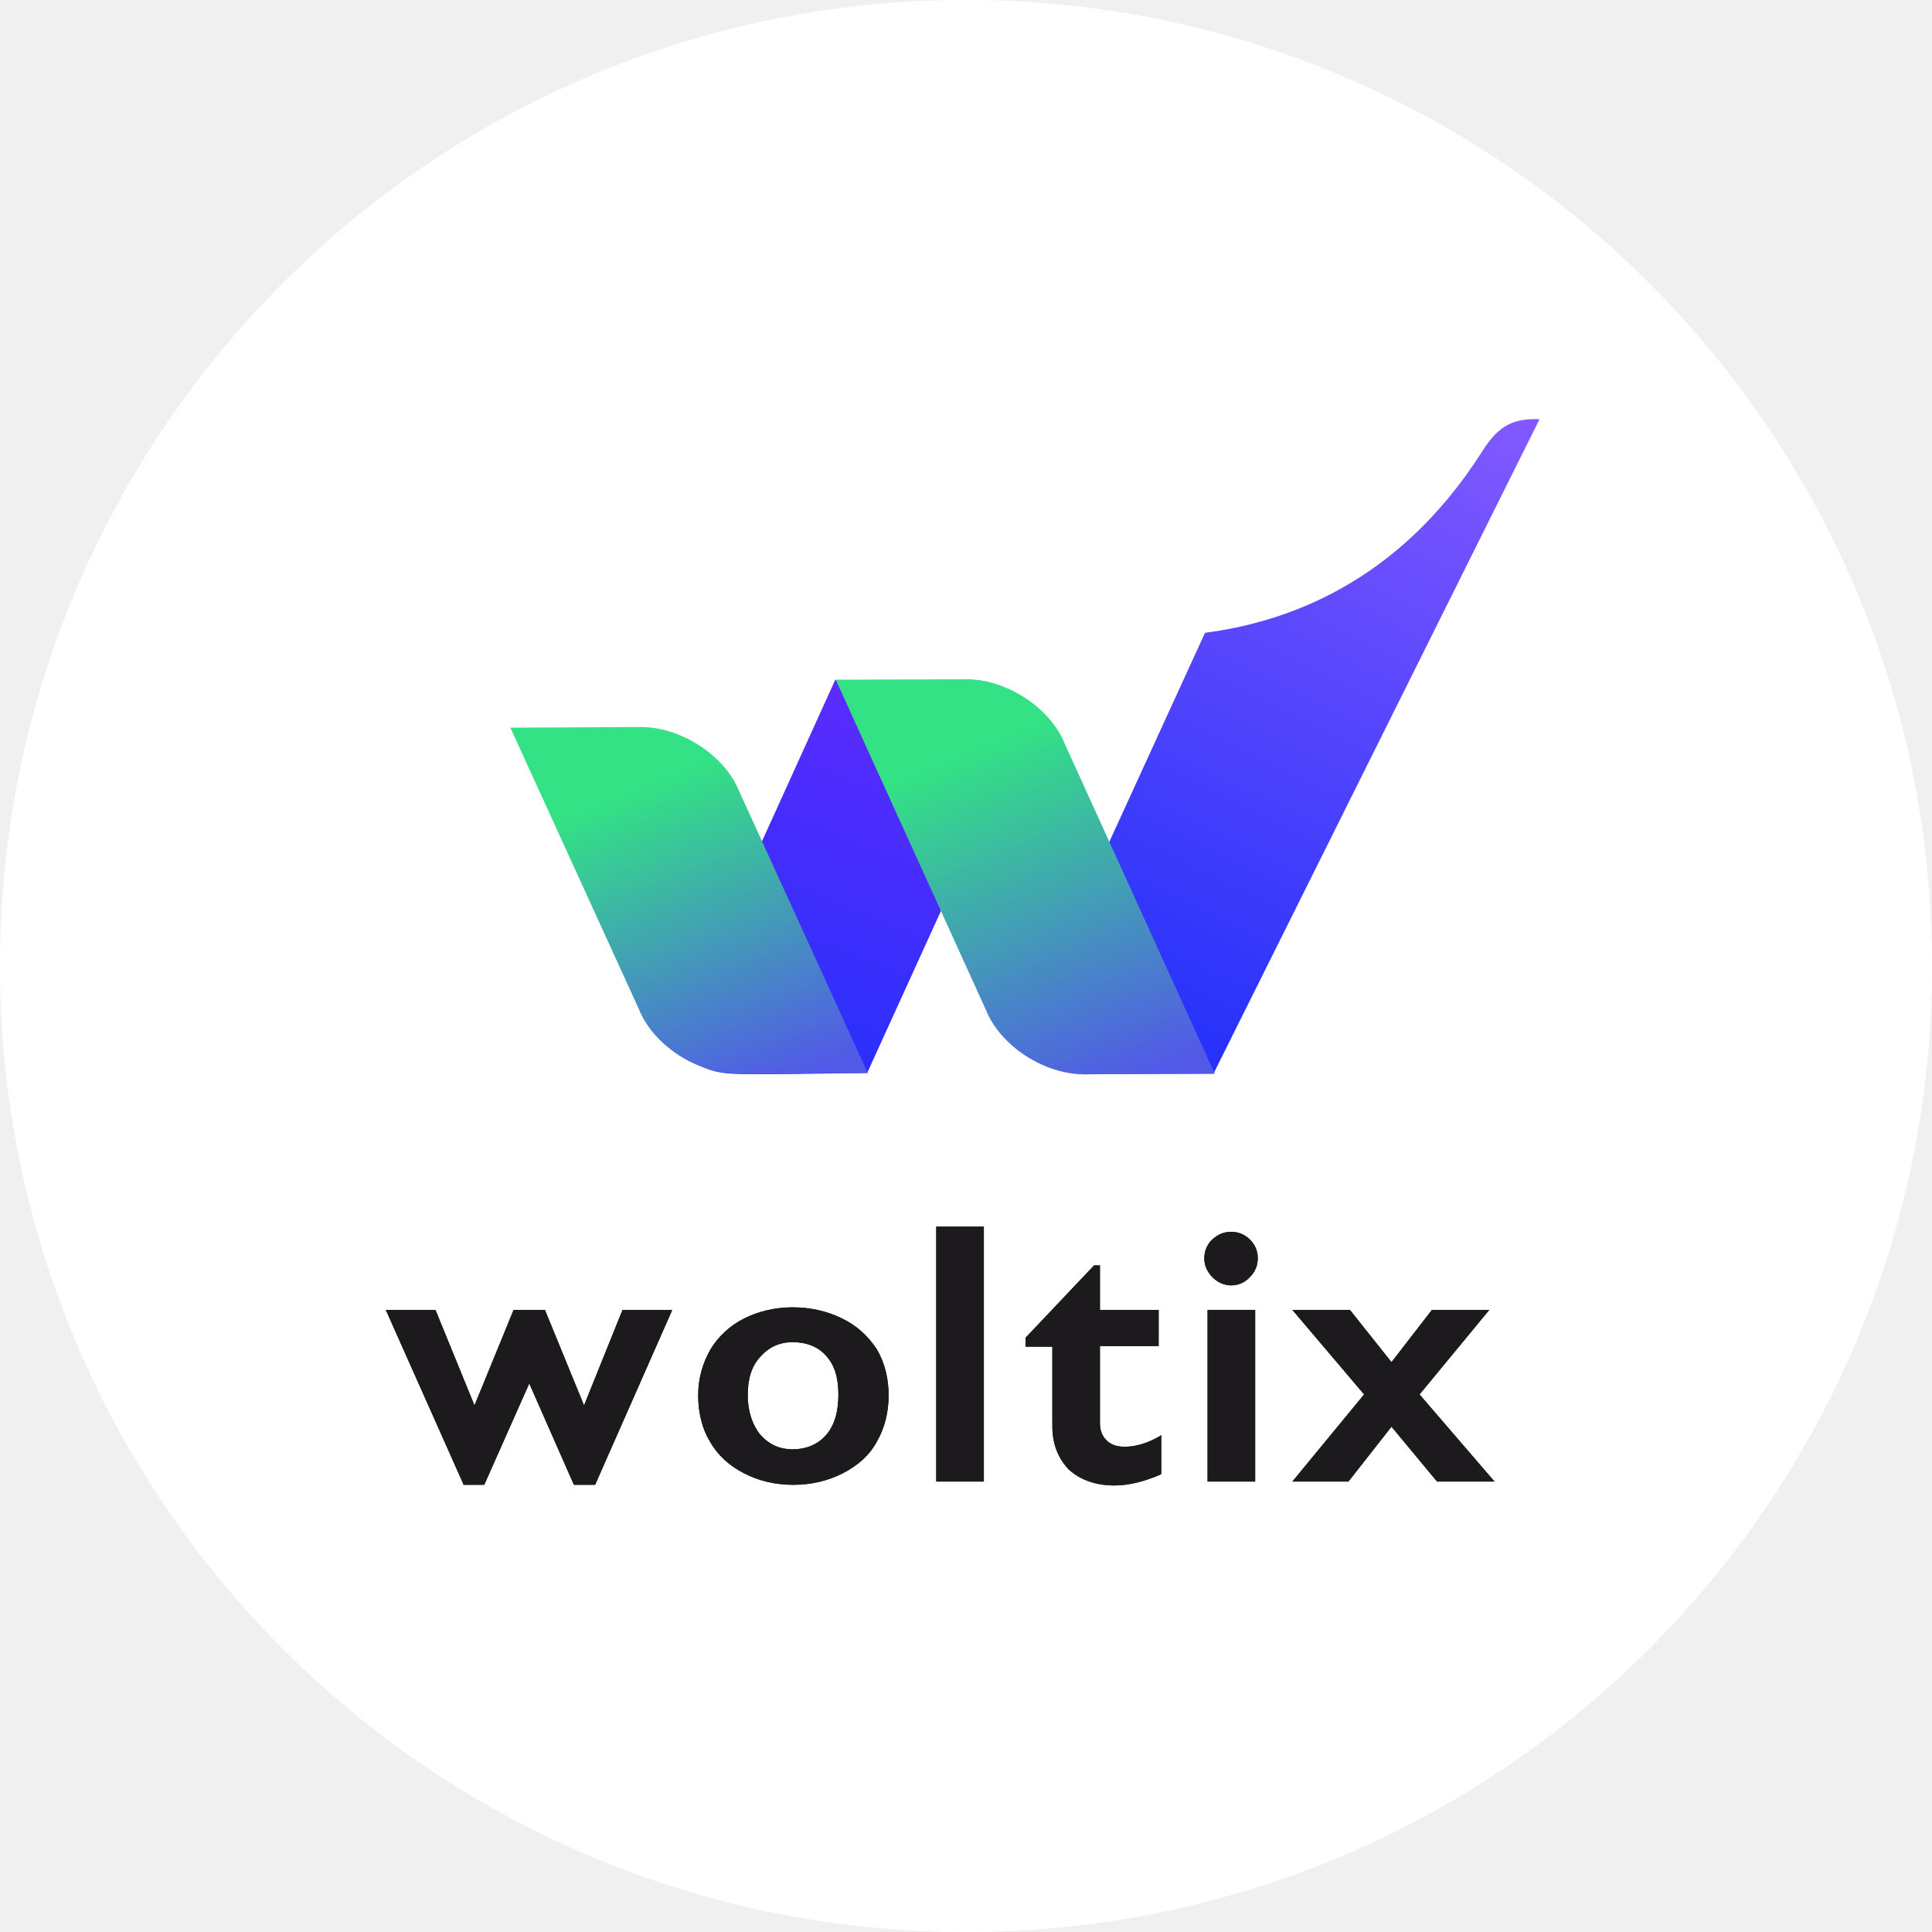
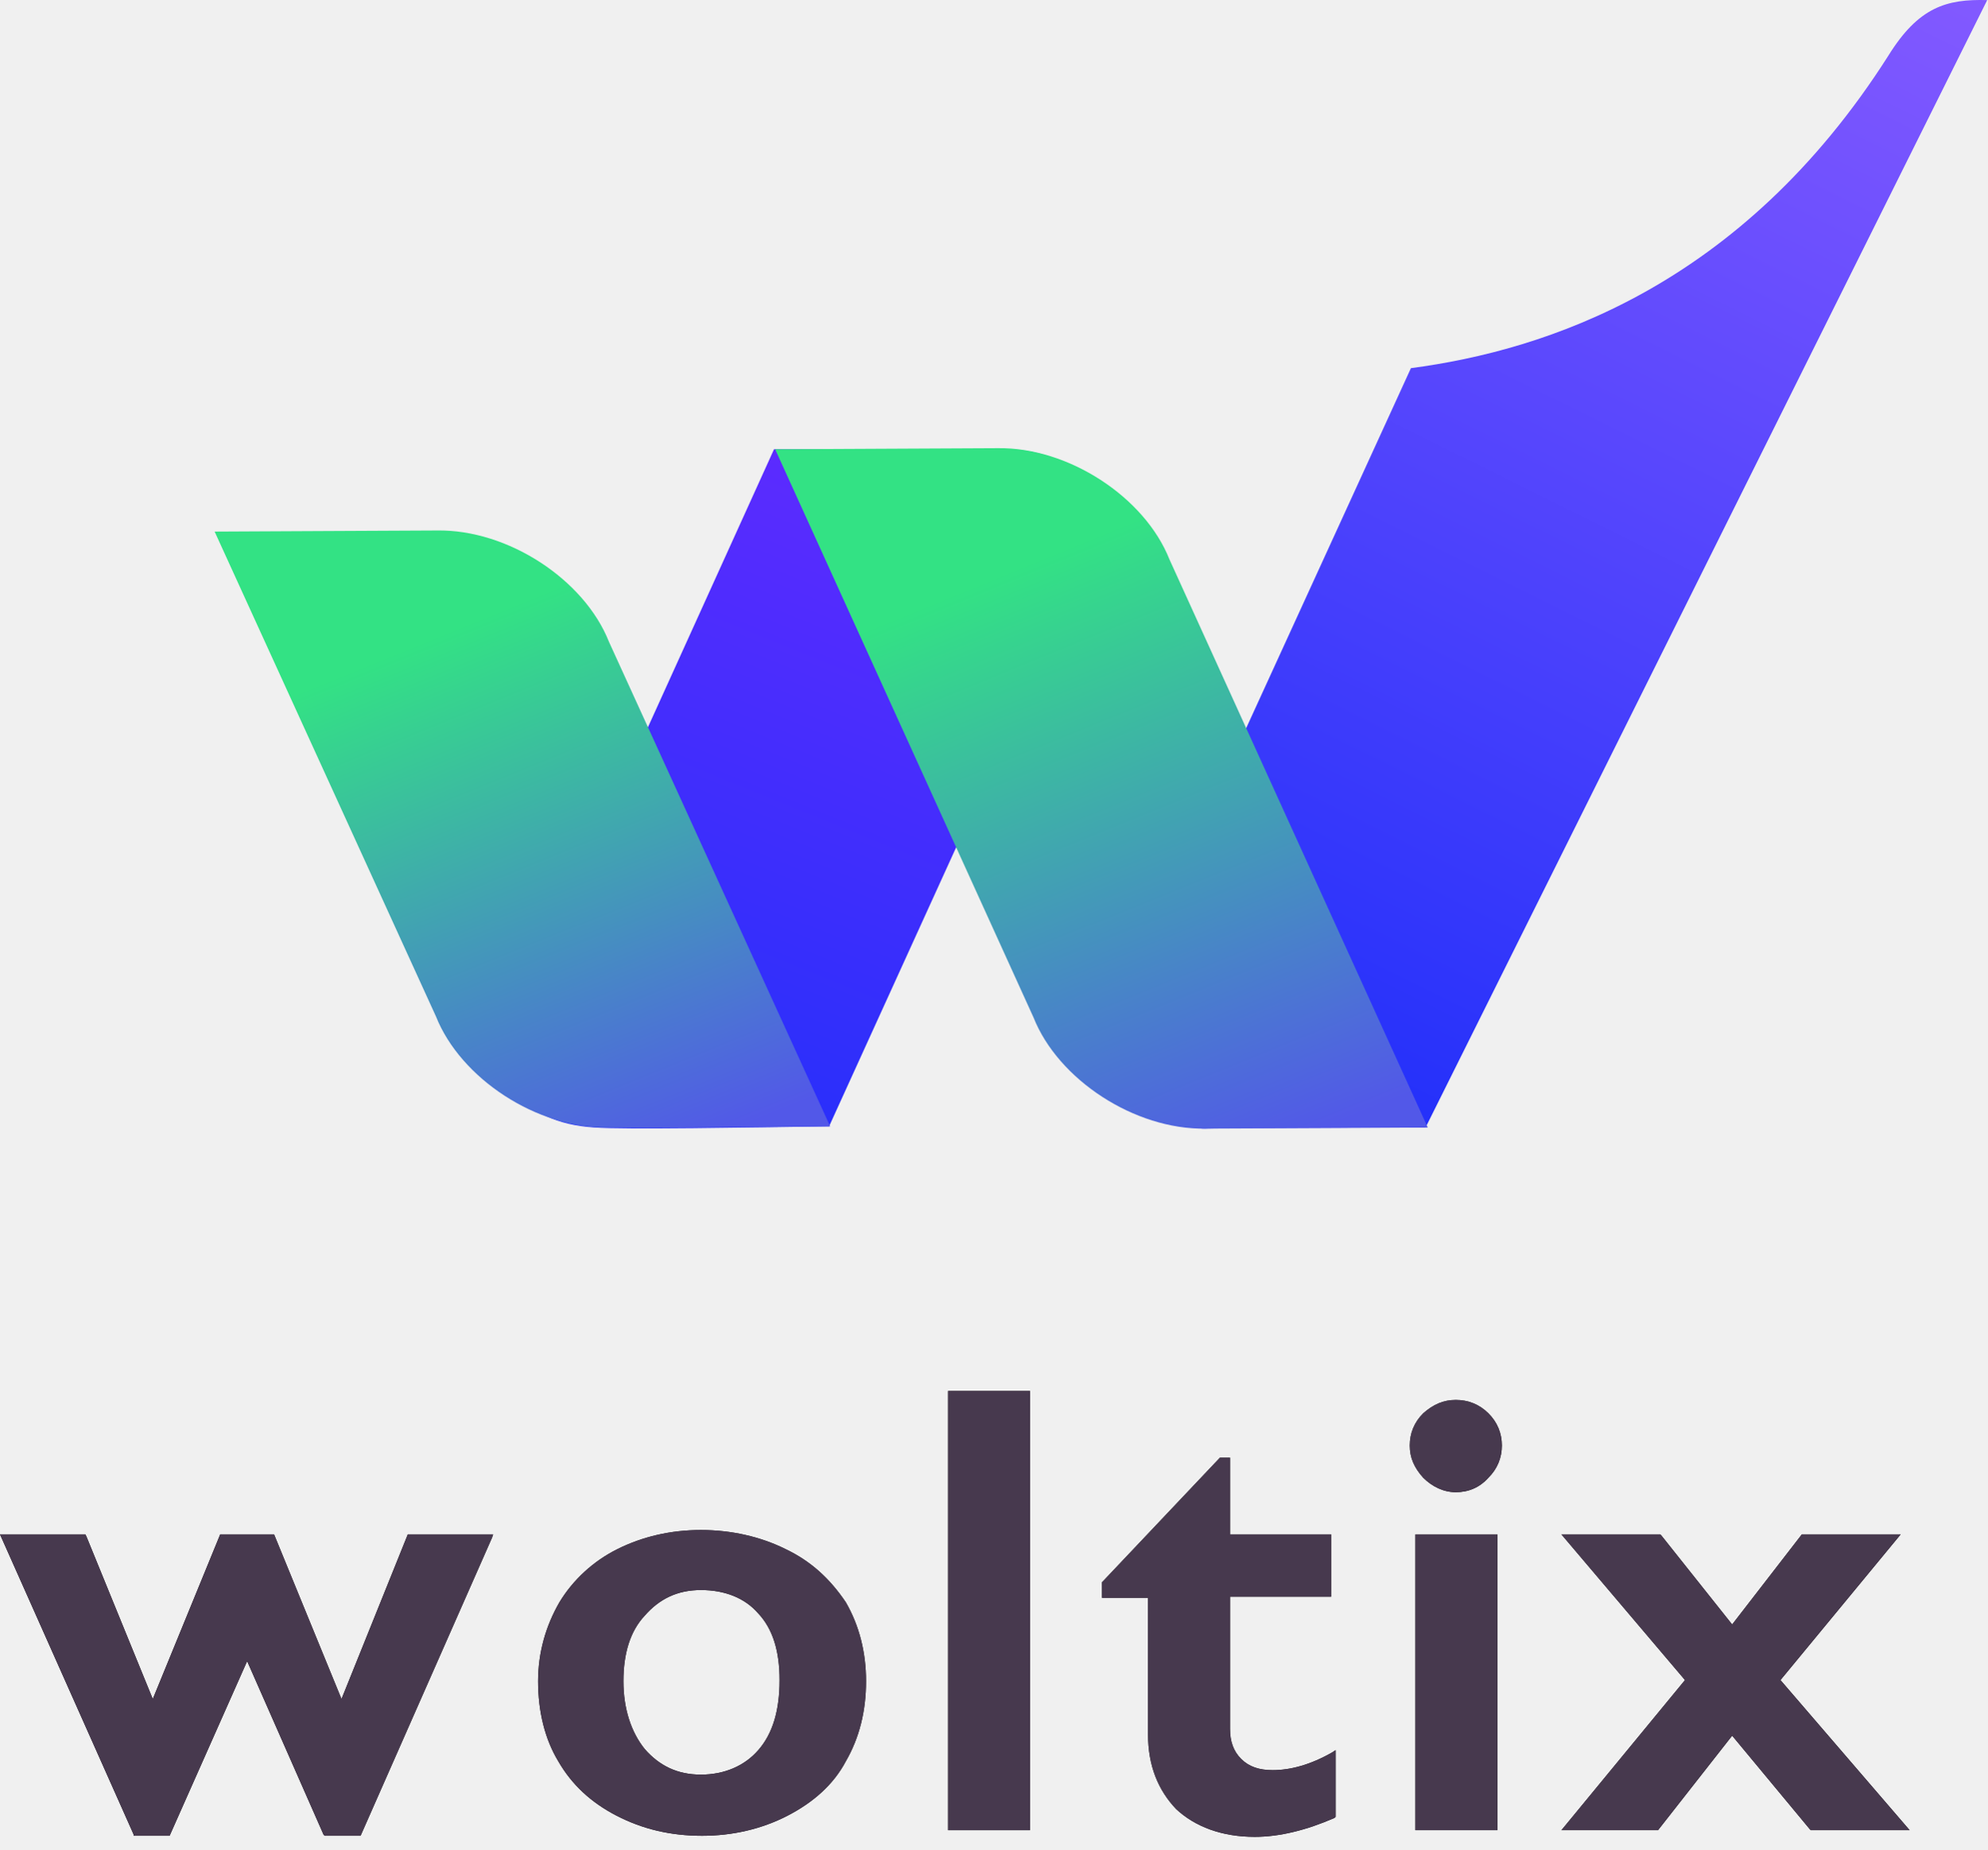
- <svg xmlns="http://www.w3.org/2000/svg" width="167" height="167" viewBox="0 0 167 167" fill="none">
-   <circle cx="83.5" cy="83.5" r="83.5" fill="white" />
-   <g clip-path="url(#clip0_12_371)">
-     <path d="M50.484 121.481L47.102 113.224H44.396L41.013 121.481L37.687 113.335L37.631 113.224H33.346L40.055 128.288V128.344H41.859L45.749 119.584L49.582 128.288L49.639 128.344H51.443L58.039 113.391L58.095 113.224H53.81L50.484 121.481Z" fill="#1C1A1C" />
-     <path d="M72.752 113.951C71.512 113.338 70.046 113.003 68.524 113.003C67.001 113.003 65.592 113.338 64.352 113.951C63.112 114.565 62.097 115.514 61.42 116.629C60.744 117.801 60.349 119.14 60.349 120.591C60.349 122.097 60.688 123.492 61.364 124.608C62.041 125.779 62.999 126.672 64.296 127.342C65.592 128.011 67.001 128.346 68.58 128.346C70.102 128.346 71.568 128.011 72.865 127.342C74.161 126.672 75.176 125.779 75.796 124.608C76.473 123.436 76.811 122.097 76.811 120.591C76.811 119.14 76.473 117.801 75.796 116.629C75.007 115.458 74.049 114.565 72.752 113.951ZM68.524 116.016C69.708 116.016 70.722 116.406 71.399 117.187C72.132 117.968 72.47 119.084 72.47 120.535C72.47 122.041 72.132 123.213 71.399 124.05C70.722 124.831 69.708 125.277 68.524 125.277C67.34 125.277 66.438 124.831 65.705 123.994C65.028 123.157 64.634 121.986 64.634 120.591C64.634 119.196 64.972 118.08 65.705 117.299C66.438 116.462 67.34 116.016 68.524 116.016Z" fill="#1C1A1C" />
-     <path d="M85.042 106.027H80.926V128.065H85.042V106.027Z" fill="#1C1A1C" />
-     <path d="M97.221 125.055C96.544 125.055 96.037 124.888 95.642 124.497C95.247 124.107 95.078 123.605 95.078 122.991V116.351H100.152V113.227H95.078V109.377H94.571L88.708 115.57L88.651 115.626V116.407H90.963V123.27C90.963 124.832 91.47 126.06 92.372 127.008C93.331 127.901 94.684 128.403 96.319 128.403C97.559 128.403 98.912 128.068 100.321 127.454L100.378 127.399V124.051L100.208 124.163C99.137 124.776 98.123 125.055 97.221 125.055Z" fill="#1C1A1C" />
-     <path d="M106.41 106.476C105.79 106.476 105.282 106.699 104.775 107.145C104.324 107.591 104.099 108.149 104.099 108.763C104.099 109.377 104.324 109.879 104.775 110.381C105.226 110.827 105.79 111.106 106.41 111.106C107.03 111.106 107.594 110.883 108.045 110.381C108.496 109.935 108.721 109.377 108.721 108.763C108.721 108.149 108.496 107.591 108.045 107.145C107.594 106.699 107.03 106.476 106.41 106.476Z" fill="#1C1A1C" />
-     <path d="M108.495 113.224H104.38V128.065H108.495V113.224Z" fill="#1C1A1C" />
-     <path d="M122.703 120.533L128.735 113.224H123.774L120.279 117.743L116.727 113.279L116.671 113.224H111.71L117.911 120.533L111.71 128.065H116.558L120.279 123.322L124.169 128.009L124.225 128.065H129.186L122.703 120.533Z" fill="#1C1A1C" />
-     <path d="M50.484 121.481L47.102 113.224H44.396L41.013 121.481L37.687 113.335L37.631 113.224H33.346L40.055 128.288V128.344H41.859L45.749 119.584L49.582 128.288L49.639 128.344H51.443L58.039 113.391L58.095 113.224H53.81L50.484 121.481Z" fill="#1C1A1C" />
-     <path d="M72.752 113.951C71.512 113.338 70.046 113.003 68.524 113.003C67.001 113.003 65.592 113.338 64.352 113.951C63.112 114.565 62.097 115.514 61.42 116.629C60.744 117.801 60.349 119.14 60.349 120.591C60.349 122.097 60.688 123.492 61.364 124.608C62.041 125.779 62.999 126.672 64.296 127.342C65.592 128.011 67.001 128.346 68.58 128.346C70.102 128.346 71.568 128.011 72.865 127.342C74.161 126.672 75.176 125.779 75.796 124.608C76.473 123.436 76.811 122.097 76.811 120.591C76.811 119.14 76.473 117.801 75.796 116.629C75.007 115.458 74.049 114.565 72.752 113.951ZM68.524 116.016C69.708 116.016 70.722 116.406 71.399 117.187C72.132 117.968 72.47 119.084 72.47 120.535C72.47 122.041 72.132 123.213 71.399 124.05C70.722 124.831 69.708 125.277 68.524 125.277C67.34 125.277 66.438 124.831 65.705 123.994C65.028 123.157 64.634 121.986 64.634 120.591C64.634 119.196 64.972 118.08 65.705 117.299C66.438 116.462 67.34 116.016 68.524 116.016Z" fill="#1C1A1C" />
-     <path d="M85.042 106.027H80.926V128.065H85.042V106.027Z" fill="#1C1A1C" />
-     <path d="M97.221 125.055C96.544 125.055 96.037 124.888 95.642 124.497C95.247 124.107 95.078 123.605 95.078 122.991V116.351H100.152V113.227H95.078V109.377H94.571L88.708 115.57L88.651 115.626V116.407H90.963V123.27C90.963 124.832 91.47 126.06 92.372 127.008C93.331 127.901 94.684 128.403 96.319 128.403C97.559 128.403 98.912 128.068 100.321 127.454L100.378 127.399V124.051L100.208 124.163C99.137 124.776 98.123 125.055 97.221 125.055Z" fill="#1C1A1C" />
-     <path d="M106.41 106.476C105.79 106.476 105.282 106.699 104.775 107.145C104.324 107.591 104.099 108.149 104.099 108.763C104.099 109.377 104.324 109.879 104.775 110.381C105.226 110.827 105.79 111.106 106.41 111.106C107.03 111.106 107.594 110.883 108.045 110.381C108.496 109.935 108.721 109.377 108.721 108.763C108.721 108.149 108.496 107.591 108.045 107.145C107.594 106.699 107.03 106.476 106.41 106.476Z" fill="#1C1A1C" />
-     <path d="M108.495 113.224H104.38V128.065H108.495V113.224Z" fill="#1C1A1C" />
-     <path d="M122.703 120.533L128.735 113.224H123.774L120.279 117.743L116.727 113.279L116.671 113.224H111.71L117.911 120.533L111.71 128.065H116.558L120.279 123.322L124.169 128.009L124.225 128.065H129.186L122.703 120.533Z" fill="#1C1A1C" />
-     <path d="M83.976 58.769C83.864 58.769 72.081 58.769 72.194 58.769L59.284 87.223C57.762 90.125 59.453 92.579 63.174 92.803C64.64 92.914 71.01 92.803 74.956 92.747L87.866 64.404C89.558 61.391 87.754 58.936 83.976 58.769Z" fill="url(#paint0_linear_12_371)" />
-     <path d="M128.117 39.023C120.732 50.628 110.923 53.808 104.158 54.701L89.218 87.34C87.583 90.353 89.895 92.585 93.728 92.864C95.307 92.808 104.891 92.808 104.891 92.808L133.078 36.233C131.049 36.178 129.639 36.568 128.117 39.023Z" fill="url(#paint1_linear_12_371)" />
-     <path d="M63.905 68.423C62.665 65.299 58.831 62.788 55.28 62.844C55.111 62.844 44.005 62.9 44.117 62.9L55.223 87.225C56.464 90.35 60.297 92.861 63.849 92.805C66.949 92.805 62.327 92.861 75.011 92.749L63.905 68.423Z" fill="url(#paint2_linear_12_371)" />
-     <path d="M92.037 64.295C90.796 61.171 86.963 58.66 83.411 58.716C83.298 58.716 72.136 58.772 72.249 58.772L85.215 87.282C86.455 90.407 90.289 92.917 93.841 92.862C95.025 92.862 105.003 92.806 105.003 92.806L92.037 64.295Z" fill="url(#paint3_linear_12_371)" />
+ <svg xmlns="http://www.w3.org/2000/svg" width="145" height="135" viewBox="0 0 145 135" fill="none">
+   <g clip-path="url(#clip0)">
+     <path d="M24.917 124.002L19.999 111.991H16.065L11.147 124.002L6.311 112.153L6.229 111.991H0L9.754 133.902V133.983H12.377L18.032 121.242L23.606 133.902L23.688 133.983H26.311L35.9 112.234L35.982 111.991H29.753L24.917 124.002Z" fill="#1C1A1C" />
+     <path d="M57.292 113.049C55.489 112.157 53.358 111.67 51.144 111.67C48.931 111.67 46.882 112.157 45.079 113.049C43.276 113.942 41.8 115.321 40.817 116.945C39.833 118.649 39.26 120.596 39.26 122.706C39.26 124.897 39.751 126.926 40.735 128.549C41.719 130.254 43.112 131.552 44.997 132.526C46.882 133.5 48.931 133.987 51.226 133.987C53.439 133.987 55.571 133.5 57.456 132.526C59.341 131.552 60.816 130.254 61.718 128.549C62.701 126.845 63.193 124.897 63.193 122.706C63.193 120.596 62.701 118.649 61.718 116.945C60.57 115.24 59.177 113.942 57.292 113.049ZM51.144 116.052C52.866 116.052 54.341 116.62 55.325 117.756C56.39 118.892 56.882 120.515 56.882 122.625C56.882 124.816 56.39 126.521 55.325 127.738C54.341 128.874 52.866 129.523 51.144 129.523C49.423 129.523 48.112 128.874 47.046 127.657C46.063 126.439 45.489 124.735 45.489 122.706C45.489 120.678 45.981 119.054 47.046 117.918C48.112 116.701 49.423 116.052 51.144 116.052Z" fill="#1C1A1C" />
+     <path d="M75.16 101.523H69.177V133.579H75.16V101.523Z" fill="#1C1A1C" />
+     <path d="M92.867 129.196C91.883 129.196 91.146 128.952 90.572 128.384C89.998 127.816 89.752 127.086 89.752 126.193V116.536H97.129V111.992H89.752V106.392H89.014L80.49 115.4L80.408 115.481V116.617H83.769V126.599C83.769 128.871 84.507 130.657 85.818 132.036C87.211 133.335 89.178 134.065 91.555 134.065C93.359 134.065 95.326 133.578 97.375 132.685L97.457 132.604V127.735L97.211 127.897C95.654 128.79 94.178 129.196 92.867 129.196Z" fill="#1C1A1C" />
+     <path d="M106.227 102.176C105.326 102.176 104.588 102.5 103.85 103.15C103.194 103.799 102.867 104.61 102.867 105.503C102.867 106.396 103.194 107.126 103.85 107.857C104.506 108.506 105.326 108.911 106.227 108.911C107.129 108.911 107.948 108.587 108.604 107.857C109.26 107.207 109.588 106.396 109.588 105.503C109.588 104.61 109.26 103.799 108.604 103.15C107.948 102.5 107.129 102.176 106.227 102.176Z" fill="#1C1A1C" />
+     <path d="M109.259 111.991H103.276V133.578H109.259V111.991Z" fill="#1C1A1C" />
+     <path d="M129.916 122.622L138.686 111.991H131.473L126.391 118.564L121.228 112.072L121.146 111.991H113.933L122.949 122.622L113.933 133.578H120.982L126.391 126.68L132.047 133.496L132.129 133.578H139.342L129.916 122.622Z" fill="#1C1A1C" />
+     <path d="M24.917 124.002L19.999 111.991H16.065L11.147 124.002L6.311 112.153L6.229 111.991H0L9.754 133.902V133.983H12.377L18.032 121.242L23.606 133.902L23.688 133.983H26.311L35.9 112.234L35.982 111.991H29.753L24.917 124.002Z" fill="#47394E" />
+     <path d="M57.292 113.049C55.489 112.157 53.358 111.67 51.144 111.67C48.931 111.67 46.882 112.157 45.079 113.049C43.276 113.942 41.8 115.321 40.817 116.945C39.833 118.649 39.26 120.596 39.26 122.706C39.26 124.897 39.751 126.926 40.735 128.549C41.719 130.254 43.112 131.552 44.997 132.526C46.882 133.5 48.931 133.987 51.226 133.987C53.439 133.987 55.571 133.5 57.456 132.526C59.341 131.552 60.816 130.254 61.718 128.549C62.701 126.845 63.193 124.897 63.193 122.706C63.193 120.596 62.701 118.649 61.718 116.945C60.57 115.24 59.177 113.942 57.292 113.049ZM51.144 116.052C52.866 116.052 54.341 116.62 55.325 117.756C56.39 118.892 56.882 120.515 56.882 122.625C56.882 124.816 56.39 126.521 55.325 127.738C54.341 128.874 52.866 129.523 51.144 129.523C49.423 129.523 48.112 128.874 47.046 127.657C46.063 126.439 45.489 124.735 45.489 122.706C45.489 120.678 45.981 119.054 47.046 117.918C48.112 116.701 49.423 116.052 51.144 116.052Z" fill="#47394E" />
+     <path d="M75.16 101.523H69.177V133.579H75.16V101.523Z" fill="#47394E" />
+     <path d="M92.867 129.196C91.883 129.196 91.146 128.952 90.572 128.384C89.998 127.816 89.752 127.086 89.752 126.193V116.536H97.129V111.992H89.752V106.392H89.014L80.49 115.4L80.408 115.481V116.617H83.769V126.599C83.769 128.871 84.507 130.657 85.818 132.036C87.211 133.335 89.178 134.065 91.555 134.065C93.359 134.065 95.326 133.578 97.375 132.685L97.457 132.604V127.735L97.211 127.897C95.654 128.79 94.178 129.196 92.867 129.196Z" fill="#47394E" />
+     <path d="M106.227 102.176C105.326 102.176 104.588 102.5 103.85 103.15C103.194 103.799 102.867 104.61 102.867 105.503C102.867 106.396 103.194 107.126 103.85 107.857C104.506 108.506 105.326 108.911 106.227 108.911C107.129 108.911 107.948 108.587 108.604 107.857C109.26 107.207 109.588 106.396 109.588 105.503C109.588 104.61 109.26 103.799 108.604 103.15C107.948 102.5 107.129 102.176 106.227 102.176Z" fill="#47394E" />
+     <path d="M109.259 111.991H103.276V133.578H109.259V111.991Z" fill="#47394E" />
+     <path d="M129.916 122.622L138.686 111.991H131.473L126.391 118.564L121.228 112.072L121.146 111.991H113.933L122.949 122.622L113.933 133.578H120.982L126.391 126.68L132.047 133.496L132.129 133.578H139.342L129.916 122.622Z" fill="#47394E" />
+     <path d="M73.611 32.785C73.447 32.785 56.317 32.785 56.48 32.785L37.711 74.173C35.498 78.393 37.957 81.964 43.366 82.288C45.497 82.451 54.759 82.288 60.497 82.207L79.266 40.982C81.725 36.599 79.103 33.029 73.611 32.785Z" fill="url(#paint0_linear)" />
+     <path d="M137.787 4.065C127.05 20.944 112.788 25.57 102.952 26.869L81.232 74.343C78.855 78.725 82.216 81.971 87.789 82.377C90.084 82.296 104.018 82.296 104.018 82.296L145 0.007C142.049 -0.074 140 0.494 137.787 4.065Z" fill="url(#paint1_linear)" />
+     <path d="M44.429 46.832C42.626 42.287 37.053 38.635 31.889 38.717C31.643 38.717 15.496 38.798 15.66 38.798L31.807 74.18C33.61 78.725 39.184 82.377 44.347 82.296C48.855 82.296 42.135 82.377 60.576 82.214L44.429 46.832Z" fill="url(#paint2_linear)" />
+     <path d="M85.33 40.824C83.526 36.279 77.953 32.628 72.789 32.709C72.625 32.709 56.396 32.79 56.56 32.79L75.412 74.259C77.215 78.803 82.789 82.455 87.953 82.374C89.674 82.374 104.181 82.293 104.181 82.293L85.33 40.824Z" fill="url(#paint3_linear)" />
  </g>
  <defs>
-     <linearGradient id="paint0_linear_12_371" x1="80.26" y1="59.788" x2="66.425" y2="93.839" gradientUnits="userSpaceOnUse">
+     <linearGradient id="paint0_linear" x1="68.207" y1="34.268" x2="48.079" y2="83.79" gradientUnits="userSpaceOnUse">
      <stop stop-color="#5F2BFF" />
      <stop offset="1" stop-color="#2330FA" />
    </linearGradient>
-     <linearGradient id="paint1_linear_12_371" x1="125.291" y1="32.904" x2="97.058" y2="89.782" gradientUnits="userSpaceOnUse">
+     <linearGradient id="paint1_linear" x1="133.679" y1="-4.835" x2="92.602" y2="77.88" gradientUnits="userSpaceOnUse">
      <stop stop-color="#8259FF" />
      <stop offset="1" stop-color="#2330FA" />
    </linearGradient>
-     <linearGradient id="paint2_linear_12_371" x1="52.73" y1="61.444" x2="66.215" y2="94.536" gradientUnits="userSpaceOnUse">
+     <linearGradient id="paint2_linear" x1="28.182" y1="36.68" x2="47.803" y2="84.808" gradientUnits="userSpaceOnUse">
      <stop offset="0.2" stop-color="#33E284" />
      <stop offset="1" stop-color="#5258E8" />
    </linearGradient>
-     <linearGradient id="paint3_linear_12_371" x1="80.974" y1="57.502" x2="96.014" y2="94.41" gradientUnits="userSpaceOnUse">
+     <linearGradient id="paint3_linear" x1="69.246" y1="30.944" x2="91.129" y2="84.621" gradientUnits="userSpaceOnUse">
      <stop offset="0.2" stop-color="#33E284" />
      <stop offset="1" stop-color="#5258E8" />
    </linearGradient>
-     <clipPath id="clip0_12_371">
-       <rect width="99.732" height="92.814" fill="white" transform="translate(33.3462 36.2285)" />
+     <clipPath id="clip0">
+       <rect width="145" height="135" fill="white" />
    </clipPath>
  </defs>
</svg>
